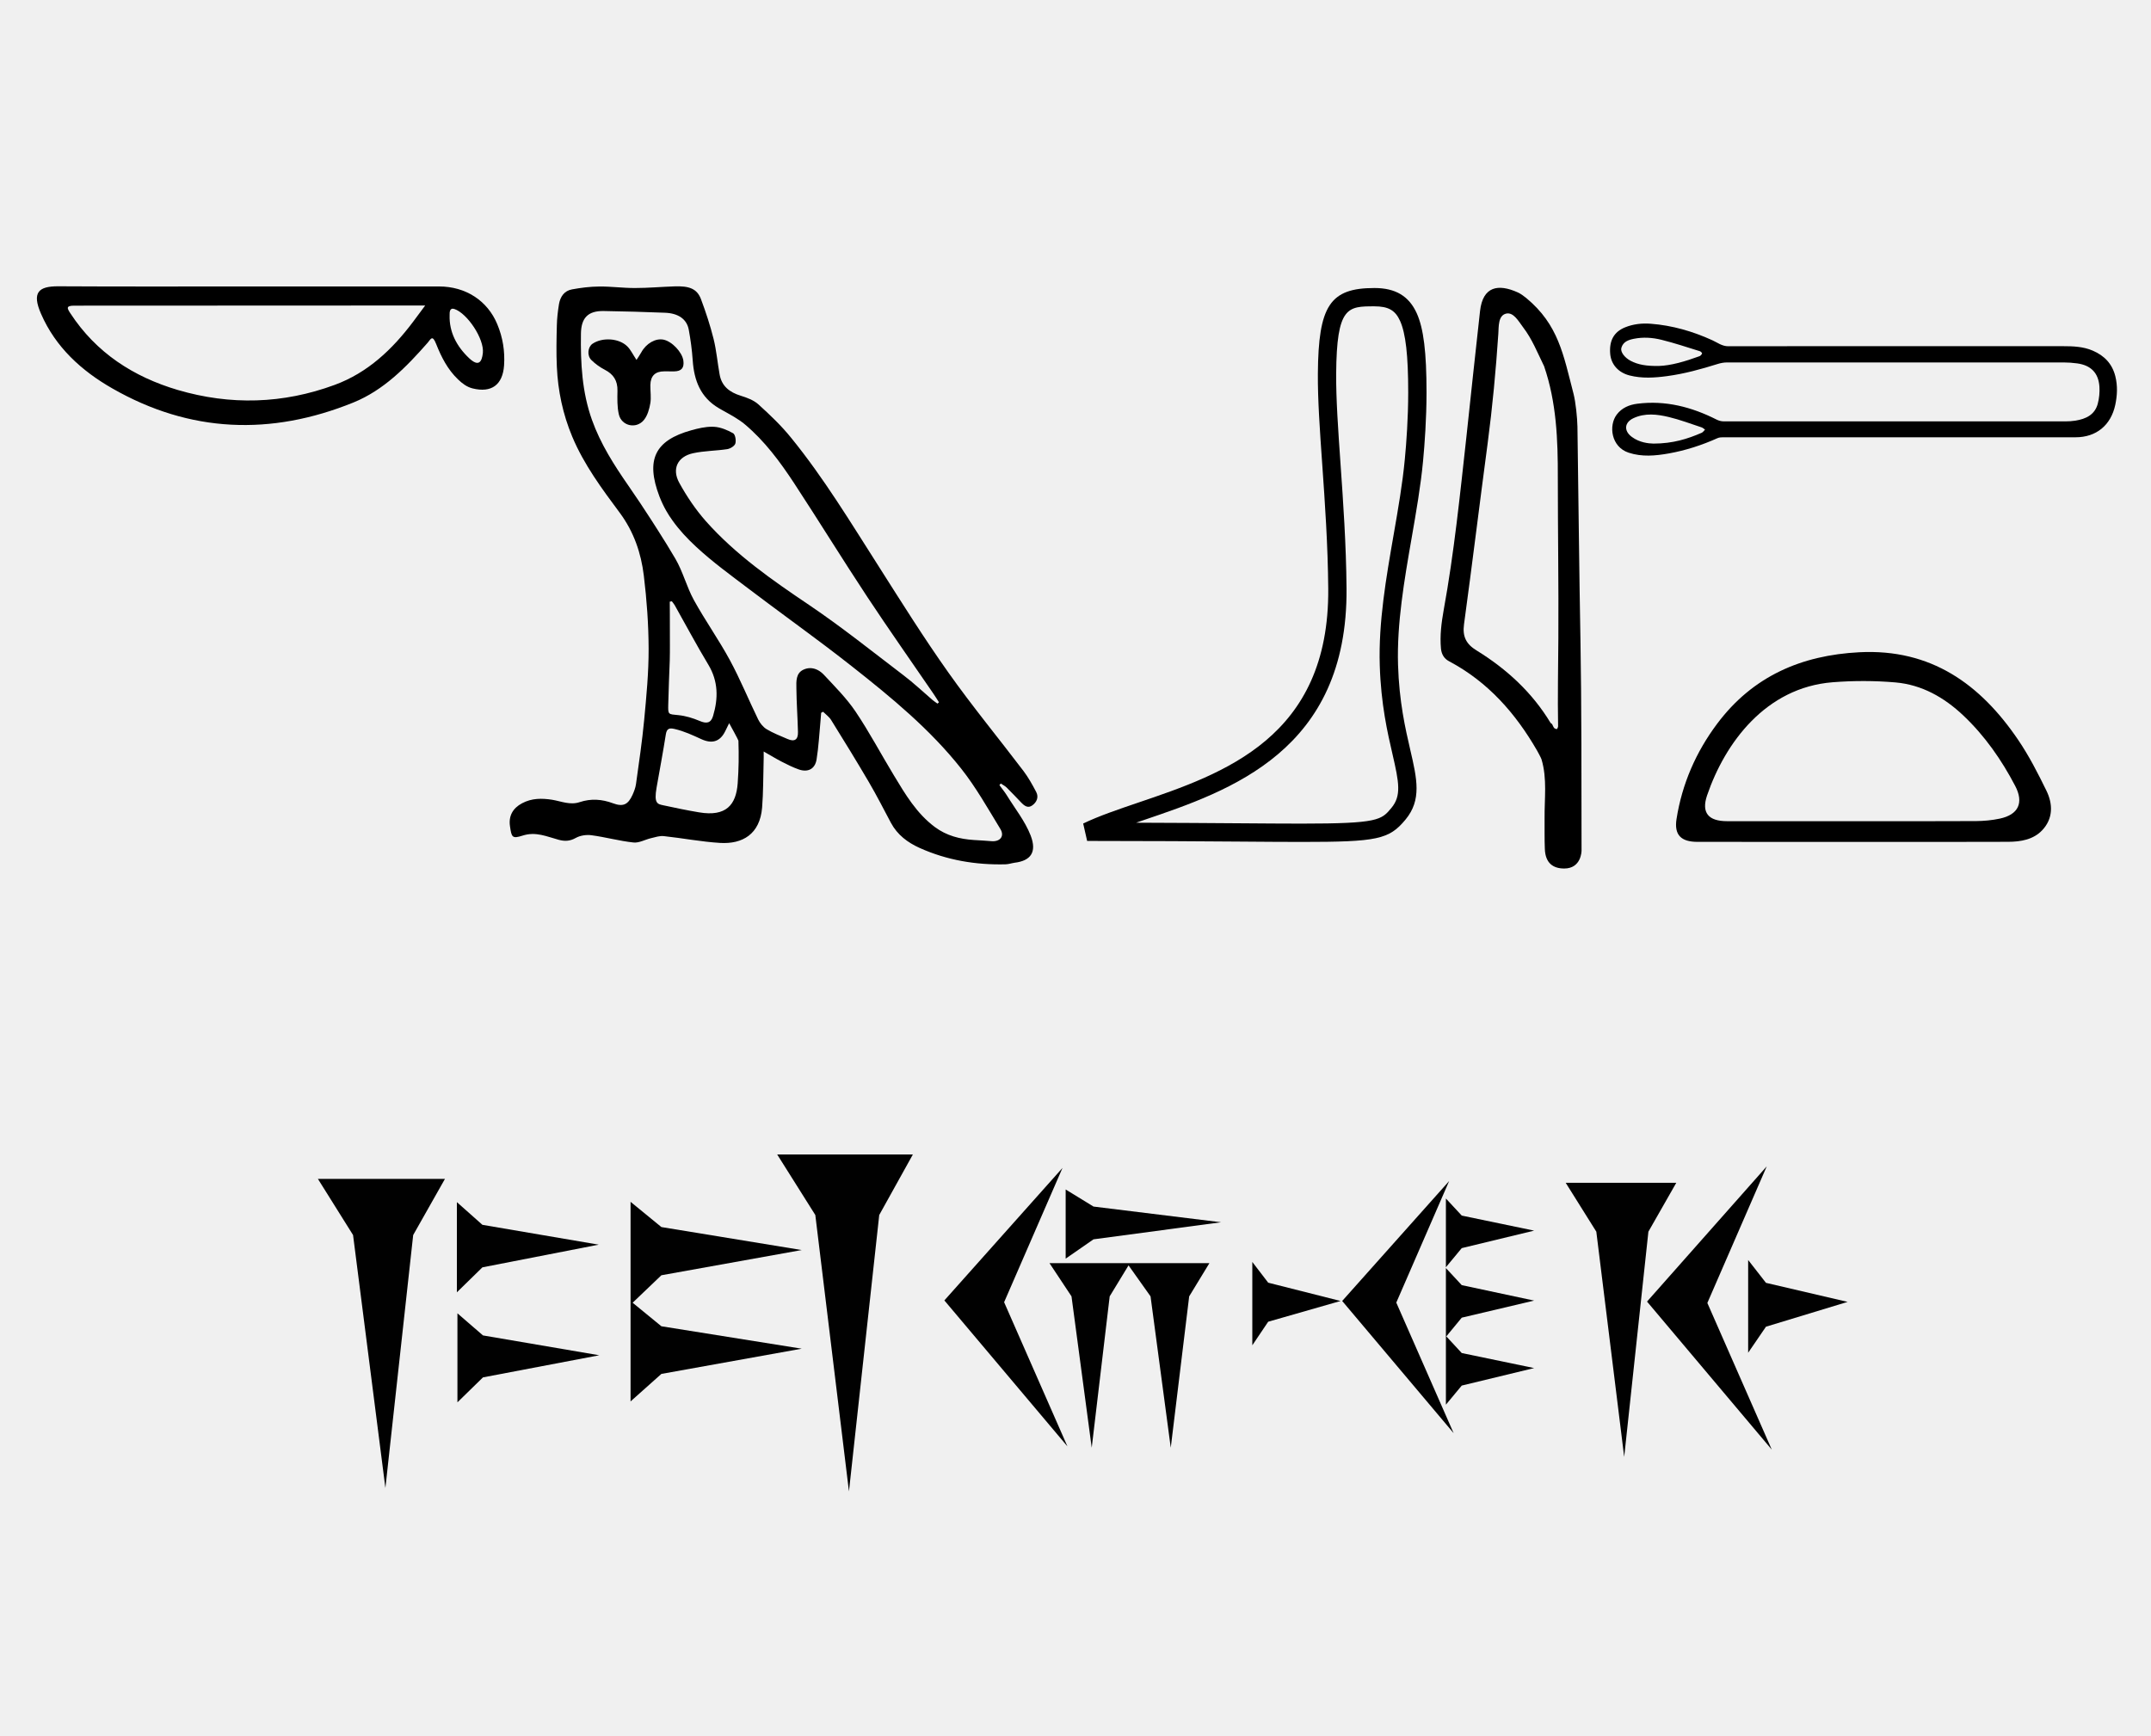
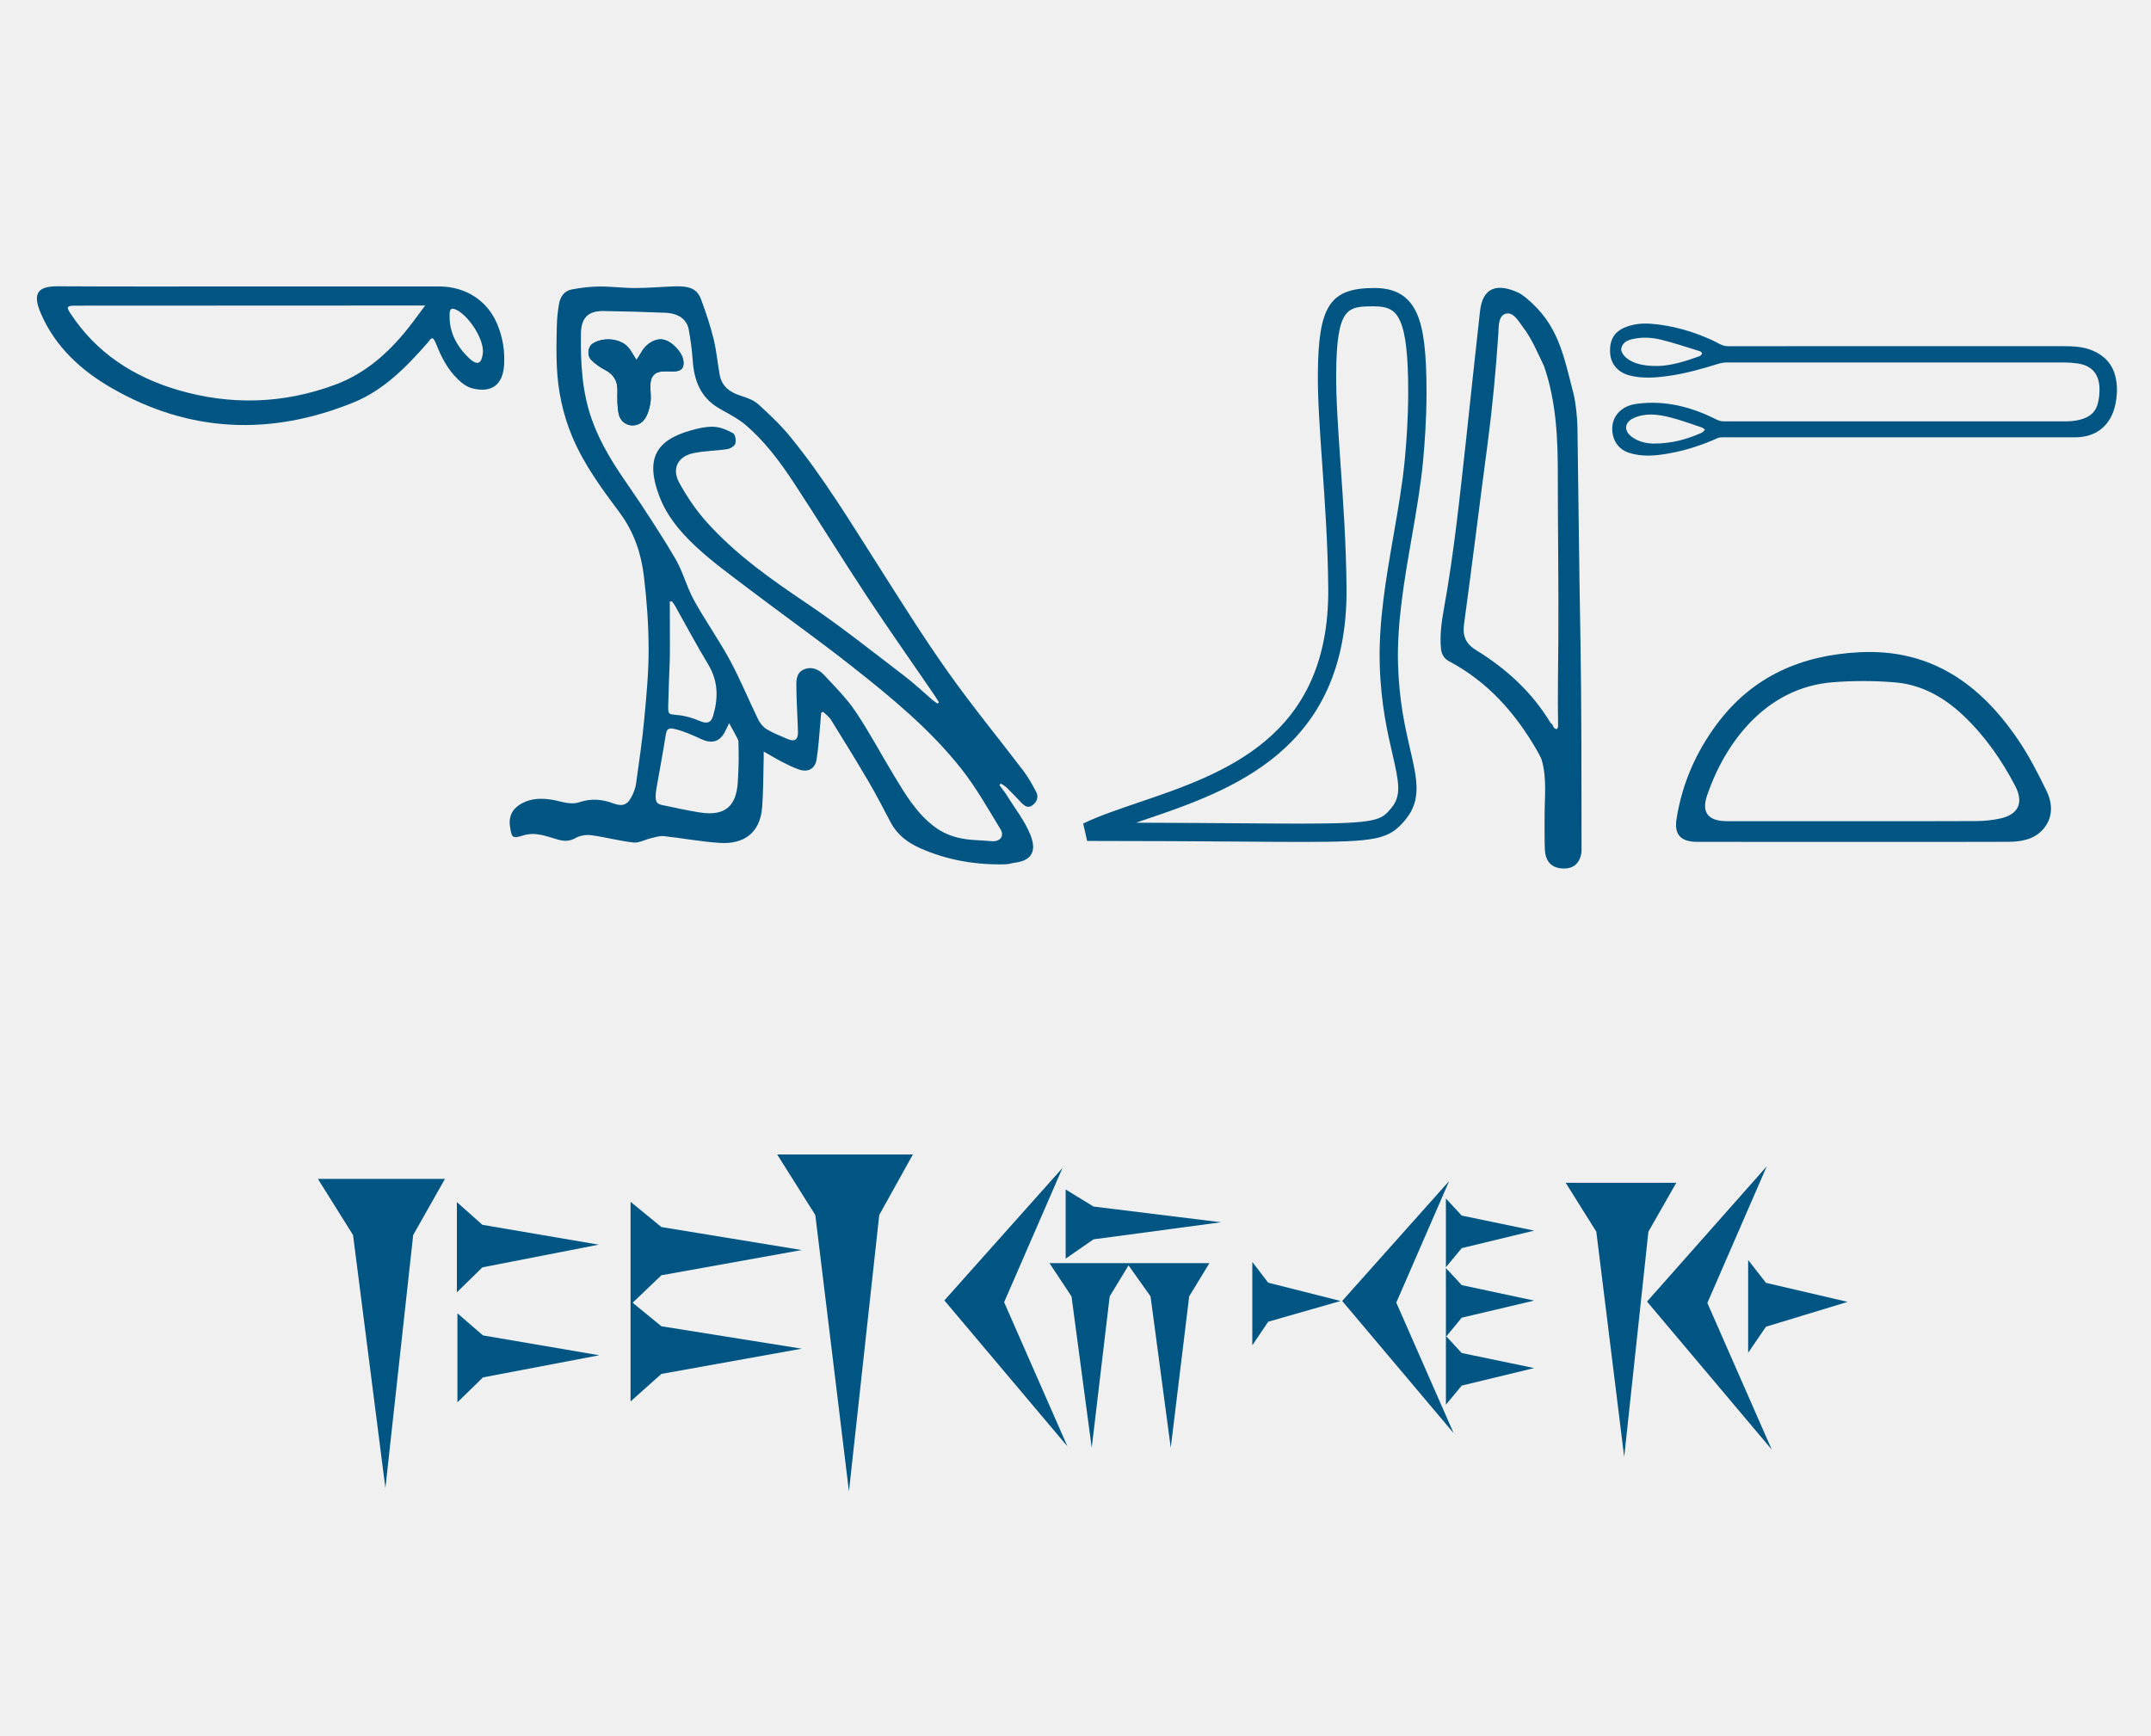
<svg xmlns="http://www.w3.org/2000/svg" version="1.1" id="Layer_1" x="0px" y="0px" width="283.46px" height="228.76px" viewBox="0 0 283.46 228.76" enable-background="new 0 0 283.46 228.76" xml:space="preserve">
  <g>
-     <path d="M132.64,103.784c0.661,0.652,1.293,1.321,1.926,1.983c0.425,0.444,0.897,0.812,1.482,0.377   c0.585-0.434,0.859-1.085,0.501-1.766c-0.501-0.953-1.029-1.906-1.671-2.757c-3.295-4.343-6.77-8.555-9.914-13.001   c-3.229-4.552-6.194-9.293-9.188-14.004c-3.673-5.75-7.195-11.595-11.51-16.901c-1.284-1.595-2.794-3.031-4.315-4.409   c-0.623-0.566-1.521-0.897-2.351-1.152c-1.454-0.454-2.493-1.247-2.767-2.795c-0.283-1.558-0.416-3.154-0.793-4.674   c-0.444-1.785-1.02-3.531-1.662-5.25c-0.528-1.407-1.586-1.756-3.484-1.69c-1.737,0.057-3.465,0.217-5.203,0.217   c-1.577,0.009-3.163-0.217-4.73-0.198c-1.199,0.009-2.398,0.16-3.579,0.377c-1.02,0.179-1.548,0.963-1.718,1.936   c-0.151,0.935-0.264,1.879-0.283,2.823c-0.047,1.804-0.085,3.617,0,5.429c0.142,3.182,0.793,6.27,2.03,9.225   c1.548,3.692,3.918,6.883,6.279,10.056c1.842,2.493,2.795,5.288,3.154,8.261c0.387,3.192,0.623,6.431,0.632,9.642   c0.01,3.125-0.292,6.25-0.585,9.366c-0.265,2.821-0.689,5.637-1.077,8.45c-0.066,0.491-0.255,0.98-0.463,1.443   c-0.585,1.285-1.236,1.597-2.568,1.104c-1.454-0.547-2.908-0.642-4.372-0.16c-1.275,0.436-2.436-0.104-3.635-0.303   c-1.369-0.215-2.7-0.225-3.985,0.463c-1.208,0.644-1.784,1.662-1.586,3.013c0.208,1.464,0.283,1.69,1.662,1.246   c1.747-0.567,3.201,0.133,4.75,0.548c0.802,0.217,1.482,0.197,2.266-0.246c0.576-0.321,1.397-0.444,2.068-0.35   c1.851,0.247,3.673,0.756,5.523,0.955c0.736,0.085,1.539-0.388,2.313-0.568c0.557-0.132,1.133-0.33,1.681-0.273   c2.483,0.265,4.938,0.746,7.421,0.897c2.965,0.179,5.25-1.152,5.542-4.655c0.161-2.012,0.142-4.041,0.198-6.062   c0.019-0.34,0.009-0.681,0.009-1.331c0.963,0.547,1.652,0.972,2.37,1.34c0.727,0.377,1.473,0.746,2.247,1.021   c1.208,0.424,2.144-0.048,2.352-1.304c0.273-1.681,0.358-3.39,0.519-5.081c0.038-0.357,0.057-0.718,0.085-1.076   c0.085-0.047,0.17-0.094,0.255-0.141c0.358,0.359,0.803,0.671,1.058,1.085c1.69,2.719,3.371,5.448,4.985,8.205   c1.029,1.756,1.945,3.56,2.899,5.354c0.85,1.586,2.2,2.596,3.795,3.313c3.598,1.614,7.384,2.247,11.293,2.153   c0.416-0.011,0.812-0.151,1.218-0.21c2.077-0.254,2.965-1.357,2.106-3.587c-0.727-1.879-2.059-3.54-3.135-5.288   c-0.292-0.472-0.651-0.896-0.981-1.351c0.066-0.075,0.123-0.141,0.179-0.217C132.14,103.444,132.423,103.577,132.64,103.784z    M97.213,103.247c-0.208,2.813-1.501,4.428-5.089,3.822c-1.586-0.263-3.16-0.596-4.73-0.933c-0.75-0.161-1.237-0.235-0.869-2.333   c0.409-2.329,0.85-4.664,1.218-7.006c0.123-0.793,0.479-0.872,1.143-0.719c1.313,0.306,2.389,0.822,3.531,1.342   c1.417,0.651,2.474,0.34,3.154-1.047c0.16-0.313,0.311-0.624,0.519-1.058c0.151,0.263,1.21,2.205,1.22,2.308   C97.375,99.646,97.355,101.234,97.213,103.247z M88.272,80.905c-0.01-0.537,0-1.076-0.01-1.604   c0.095-0.021,0.189-0.029,0.274-0.049c0.123,0.171,0.274,0.331,0.368,0.5c1.482,2.625,2.89,5.288,4.447,7.865   c1.312,2.191,1.312,4.429,0.614,6.761c-0.283,0.944-0.869,1.029-1.766,0.643c-0.888-0.377-1.851-0.671-2.804-0.765   c-1.341-0.133-1.369-0.029-1.332-1.426c0.038-1.927,0.132-3.853,0.198-5.789c0.019-0.66,0.019-1.331,0.019-1.991   C88.281,83.673,88.272,82.284,88.272,80.905z M131.828,109.261c0.595,0.973-0.057,1.719-1.209,1.605   c-0.755-0.076-1.52-0.096-2.275-0.151c-1.86-0.123-3.598-0.558-5.146-1.709c-2.407-1.794-3.89-4.306-5.4-6.808   c-1.69-2.785-3.22-5.686-5.042-8.396c-1.189-1.765-2.729-3.305-4.192-4.872c-0.491-0.519-1.124-0.869-1.803-0.869   c-0.292,0-0.595,0.066-0.897,0.21c-0.982,0.462-0.935,1.529-0.916,2.426c0.019,1.926,0.161,3.853,0.208,5.777   c0.028,1.029-0.453,1.332-1.378,0.926c-0.935-0.407-1.898-0.774-2.757-1.293c-0.463-0.283-0.869-0.793-1.114-1.294   c-1.265-2.597-2.351-5.269-3.72-7.799c-1.463-2.701-3.257-5.222-4.74-7.913c-0.963-1.748-1.445-3.749-2.445-5.457   c-0.756-1.284-1.53-2.55-2.333-3.796c-0.274-0.434-0.547-0.859-0.821-1.284c-0.973-1.521-1.983-3.021-3.012-4.513   c-1.907-2.748-3.692-5.533-4.825-8.706c-1.313-3.673-1.511-7.488-1.454-11.34c0.019-2.096,0.916-3.05,3.012-3.012   c2.691,0.038,5.372,0.123,8.063,0.227c1.766,0.066,2.879,0.85,3.134,2.237c0.246,1.332,0.425,2.682,0.52,4.042   c0.18,2.644,1.029,4.881,3.437,6.298c0.151,0.084,0.292,0.17,0.444,0.255c1.039,0.585,2.115,1.142,3.012,1.897   c2.587,2.181,4.599,4.891,6.449,7.705c3.267,4.985,6.392,10.065,9.678,15.041c2.833,4.288,5.797,8.489,8.696,12.729   c0.255,0.368,0.491,0.755,0.736,1.143c-0.066,0.057-0.132,0.113-0.198,0.17c-0.208-0.15-0.424-0.293-0.623-0.452   c-1.275-1.096-2.502-2.258-3.833-3.267c-4.117-3.136-8.158-6.374-12.436-9.265c-4.881-3.284-9.697-6.637-13.625-11.056   c-1.35-1.529-2.521-3.267-3.503-5.051c-1.02-1.841-0.227-3.466,1.813-3.909c1.473-0.321,3.012-0.312,4.504-0.538   c0.406-0.066,0.963-0.406,1.067-0.737c0.123-0.406-0.009-1.189-0.293-1.359c-0.764-0.425-1.652-0.803-2.511-0.85   c-0.085,0-0.179-0.009-0.265-0.009c-0.906,0-1.841,0.217-2.719,0.463c-4.844,1.34-6.043,3.909-4.22,8.715   c0.254,0.651,0.547,1.284,0.887,1.879c0.255,0.453,0.538,0.887,0.84,1.303c0.897,1.265,1.974,2.408,3.106,3.456   c2.153,2.001,4.551,3.739,6.893,5.514c3.398,2.576,6.854,5.08,10.263,7.647c0.009,0.01,0.028,0.021,0.038,0.029   c1.133,0.859,2.267,1.728,3.39,2.615c5.155,4.062,10.244,8.252,14.342,13.428C128.608,103.756,130.176,106.552,131.828,109.261z" />
-     <path fill="#FFFFFF" d="M82.675,45.661c-1.089-1.098-3.289-1.231-4.587-0.359c-0.621,0.416-0.766,1.549-0.16,2.149   c0.515,0.512,1.137,0.958,1.784,1.292c1.151,0.592,1.682,1.456,1.657,2.754c-0.019,1.043-0.051,2.125,0.183,3.127   c0.359,1.535,2.308,1.964,3.309,0.725c0.469-0.582,0.707-1.424,0.838-2.184c0.136-0.78-0.007-1.604,0.007-2.41   c0.024-1.219,0.639-1.811,1.838-1.81c0.433,0,0.868,0.014,1.301,0.006c0.963-0.019,1.34-0.466,1.211-1.417   c-0.153-1.116-1.5-2.541-2.619-2.768c-1.049-0.213-2.287,0.5-2.928,1.673c-0.168,0.309-0.375,0.598-0.63,1.001   C83.401,46.716,83.119,46.107,82.675,45.661z" />
-     <path d="M83.879,47.436c-0.478-0.72-0.761-1.329-1.204-1.775c-1.089-1.098-3.289-1.231-4.587-0.359   c-0.621,0.416-0.766,1.549-0.16,2.149c0.515,0.512,1.137,0.958,1.784,1.292c1.151,0.592,1.682,1.456,1.657,2.754   c-0.019,1.043-0.051,2.125,0.183,3.127c0.359,1.535,2.308,1.964,3.309,0.725c0.469-0.582,0.707-1.424,0.838-2.184   c0.136-0.78-0.007-1.604,0.007-2.41c0.024-1.219,0.639-1.811,1.838-1.81c0.433,0,0.868,0.014,1.301,0.006   c0.963-0.019,1.34-0.466,1.211-1.417c-0.153-1.116-1.5-2.541-2.619-2.768c-1.049-0.213-2.287,0.5-2.928,1.673   C84.342,46.744,84.134,47.033,83.879,47.436z" />
+     <path fill="#005582" d="M132.64,103.784c0.661,0.652,1.293,1.321,1.926,1.983c0.425,0.444,0.897,0.812,1.482,0.377   c0.585-0.434,0.859-1.085,0.501-1.766c-0.501-0.953-1.029-1.906-1.671-2.757c-3.295-4.343-6.77-8.555-9.914-13.001   c-3.229-4.552-6.194-9.293-9.188-14.004c-3.673-5.75-7.195-11.595-11.51-16.901c-1.284-1.595-2.794-3.031-4.315-4.409   c-0.623-0.566-1.521-0.897-2.351-1.152c-1.454-0.454-2.493-1.247-2.767-2.795c-0.283-1.558-0.416-3.154-0.793-4.674   c-0.444-1.785-1.02-3.531-1.662-5.25c-0.528-1.407-1.586-1.756-3.484-1.69c-1.737,0.057-3.465,0.217-5.203,0.217   c-1.577,0.009-3.163-0.217-4.73-0.198c-1.199,0.009-2.398,0.16-3.579,0.377c-1.02,0.179-1.548,0.963-1.718,1.936   c-0.151,0.935-0.264,1.879-0.283,2.823c-0.047,1.804-0.085,3.617,0,5.429c0.142,3.182,0.793,6.27,2.03,9.225   c1.548,3.692,3.918,6.883,6.279,10.056c1.842,2.493,2.795,5.288,3.154,8.261c0.387,3.192,0.623,6.431,0.632,9.642   c0.01,3.125-0.292,6.25-0.585,9.366c-0.265,2.821-0.689,5.637-1.077,8.45c-0.066,0.491-0.255,0.98-0.463,1.443   c-0.585,1.285-1.236,1.597-2.568,1.104c-1.454-0.547-2.908-0.642-4.372-0.16c-1.275,0.436-2.436-0.104-3.635-0.303   c-1.369-0.215-2.7-0.225-3.985,0.463c-1.208,0.644-1.784,1.662-1.586,3.013c0.208,1.464,0.283,1.69,1.662,1.246   c1.747-0.567,3.201,0.133,4.75,0.548c0.802,0.217,1.482,0.197,2.266-0.246c0.576-0.321,1.397-0.444,2.068-0.35   c1.851,0.247,3.673,0.756,5.523,0.955c0.736,0.085,1.539-0.388,2.313-0.568c0.557-0.132,1.133-0.33,1.681-0.273   c2.483,0.265,4.938,0.746,7.421,0.897c2.965,0.179,5.25-1.152,5.542-4.655c0.161-2.012,0.142-4.041,0.198-6.062   c0.019-0.34,0.009-0.681,0.009-1.331c0.963,0.547,1.652,0.972,2.37,1.34c0.727,0.377,1.473,0.746,2.247,1.021   c1.208,0.424,2.144-0.048,2.352-1.304c0.273-1.681,0.358-3.39,0.519-5.081c0.038-0.357,0.057-0.718,0.085-1.076   c0.085-0.047,0.17-0.094,0.255-0.141c0.358,0.359,0.803,0.671,1.058,1.085c1.69,2.719,3.371,5.448,4.985,8.205   c1.029,1.756,1.945,3.56,2.899,5.354c0.85,1.586,2.2,2.596,3.795,3.313c3.598,1.614,7.384,2.247,11.293,2.153   c0.416-0.011,0.812-0.151,1.218-0.21c2.077-0.254,2.965-1.357,2.106-3.587c-0.727-1.879-2.059-3.54-3.135-5.288   c-0.292-0.472-0.651-0.896-0.981-1.351c0.066-0.075,0.123-0.141,0.179-0.217C132.14,103.444,132.423,103.577,132.64,103.784z    M97.213,103.247c-0.208,2.813-1.501,4.428-5.089,3.822c-1.586-0.263-3.16-0.596-4.73-0.933c-0.75-0.161-1.237-0.235-0.869-2.333   c0.409-2.329,0.85-4.664,1.218-7.006c0.123-0.793,0.479-0.872,1.143-0.719c1.313,0.306,2.389,0.822,3.531,1.342   c1.417,0.651,2.474,0.34,3.154-1.047c0.16-0.313,0.311-0.624,0.519-1.058c0.151,0.263,1.21,2.205,1.22,2.308   C97.375,99.646,97.355,101.234,97.213,103.247z M88.272,80.905c-0.01-0.537,0-1.076-0.01-1.604   c0.095-0.021,0.189-0.029,0.274-0.049c0.123,0.171,0.274,0.331,0.368,0.5c1.482,2.625,2.89,5.288,4.447,7.865   c1.312,2.191,1.312,4.429,0.614,6.761c-0.283,0.944-0.869,1.029-1.766,0.643c-0.888-0.377-1.851-0.671-2.804-0.765   c-1.341-0.133-1.369-0.029-1.332-1.426c0.038-1.927,0.132-3.853,0.198-5.789c0.019-0.66,0.019-1.331,0.019-1.991   C88.281,83.673,88.272,82.284,88.272,80.905z M131.828,109.261c0.595,0.973-0.057,1.719-1.209,1.605   c-0.755-0.076-1.52-0.096-2.275-0.151c-1.86-0.123-3.598-0.558-5.146-1.709c-2.407-1.794-3.89-4.306-5.4-6.808   c-1.69-2.785-3.22-5.686-5.042-8.396c-1.189-1.765-2.729-3.305-4.192-4.872c-0.491-0.519-1.124-0.869-1.803-0.869   c-0.292,0-0.595,0.066-0.897,0.21c-0.982,0.462-0.935,1.529-0.916,2.426c0.019,1.926,0.161,3.853,0.208,5.777   c0.028,1.029-0.453,1.332-1.378,0.926c-0.935-0.407-1.898-0.774-2.757-1.293c-0.463-0.283-0.869-0.793-1.114-1.294   c-1.265-2.597-2.351-5.269-3.72-7.799c-1.463-2.701-3.257-5.222-4.74-7.913c-0.963-1.748-1.445-3.749-2.445-5.457   c-0.756-1.284-1.53-2.55-2.333-3.796c-0.274-0.434-0.547-0.859-0.821-1.284c-0.973-1.521-1.983-3.021-3.012-4.513   c-1.907-2.748-3.692-5.533-4.825-8.706c-1.313-3.673-1.511-7.488-1.454-11.34c0.019-2.096,0.916-3.05,3.012-3.012   c2.691,0.038,5.372,0.123,8.063,0.227c1.766,0.066,2.879,0.85,3.134,2.237c0.246,1.332,0.425,2.682,0.52,4.042   c0.18,2.644,1.029,4.881,3.437,6.298c0.151,0.084,0.292,0.17,0.444,0.255c1.039,0.585,2.115,1.142,3.012,1.897   c2.587,2.181,4.599,4.891,6.449,7.705c3.267,4.985,6.392,10.065,9.678,15.041c2.833,4.288,5.797,8.489,8.696,12.729   c0.255,0.368,0.491,0.755,0.736,1.143c-0.066,0.057-0.132,0.113-0.198,0.17c-0.208-0.15-0.424-0.293-0.623-0.452   c-1.275-1.096-2.502-2.258-3.833-3.267c-4.117-3.136-8.158-6.374-12.436-9.265c-4.881-3.284-9.697-6.637-13.625-11.056   c-1.35-1.529-2.521-3.267-3.503-5.051c-1.02-1.841-0.227-3.466,1.813-3.909c1.473-0.321,3.012-0.312,4.504-0.538   c0.406-0.066,0.963-0.406,1.067-0.737c0.123-0.406-0.009-1.189-0.293-1.359c-0.764-0.425-1.652-0.803-2.511-0.85   c-0.085,0-0.179-0.009-0.265-0.009c-0.906,0-1.841,0.217-2.719,0.463c-4.844,1.34-6.043,3.909-4.22,8.715   c0.254,0.651,0.547,1.284,0.887,1.879c0.255,0.453,0.538,0.887,0.84,1.303c0.897,1.265,1.974,2.408,3.106,3.456   c2.153,2.001,4.551,3.739,6.893,5.514c3.398,2.576,6.854,5.08,10.263,7.647c0.009,0.01,0.028,0.021,0.038,0.029   c1.133,0.859,2.267,1.728,3.39,2.615c5.155,4.062,10.244,8.252,14.342,13.428C128.608,103.756,130.176,106.552,131.828,109.261z" />
+     <path fill="#005582" d="M82.675,45.661c-1.089-1.098-3.289-1.231-4.587-0.359c-0.621,0.416-0.766,1.549-0.16,2.149   c0.515,0.512,1.137,0.958,1.784,1.292c1.151,0.592,1.682,1.456,1.657,2.754c-0.019,1.043-0.051,2.125,0.183,3.127   c0.359,1.535,2.308,1.964,3.309,0.725c0.469-0.582,0.707-1.424,0.838-2.184c0.136-0.78-0.007-1.604,0.007-2.41   c0.024-1.219,0.639-1.811,1.838-1.81c0.433,0,0.868,0.014,1.301,0.006c0.963-0.019,1.34-0.466,1.211-1.417   c-0.153-1.116-1.5-2.541-2.619-2.768c-1.049-0.213-2.287,0.5-2.928,1.673c-0.168,0.309-0.375,0.598-0.63,1.001   C83.401,46.716,83.119,46.107,82.675,45.661z" />
+     <path fill="#005582" d="M83.879,47.436c-0.478-0.72-0.761-1.329-1.204-1.775c-1.089-1.098-3.289-1.231-4.587-0.359   c-0.621,0.416-0.766,1.549-0.16,2.149c0.515,0.512,1.137,0.958,1.784,1.292c1.151,0.592,1.682,1.456,1.657,2.754   c-0.019,1.043-0.051,2.125,0.183,3.127c0.359,1.535,2.308,1.964,3.309,0.725c0.469-0.582,0.707-1.424,0.838-2.184   c0.136-0.78-0.007-1.604,0.007-2.41c0.024-1.219,0.639-1.811,1.838-1.81c0.433,0,0.868,0.014,1.301,0.006   c0.963-0.019,1.34-0.466,1.211-1.417c-0.153-1.116-1.5-2.541-2.619-2.768c-1.049-0.213-2.287,0.5-2.928,1.673   C84.342,46.744,84.134,47.033,83.879,47.436z" />
  </g>
-   <path d="M250.487,45.625c7.116,0,14.231-0.002,21.347,0.002c1.347,0.001,2.689,0.044,3.959,0.592  c1.522,0.656,2.555,1.73,2.965,3.368c0.318,1.264,0.259,2.518-0.008,3.781c-0.576,2.686-2.506,4.267-5.23,4.267  c-15.488-0.002-30.975-0.004-46.462-0.001c-0.242,0-0.509,0.019-0.724,0.115c-2.062,0.925-4.189,1.617-6.414,2.014  c-1.771,0.315-3.541,0.48-5.299-0.099c-2.313-0.764-2.658-3.582-1.563-5.026c0.68-0.896,1.653-1.29,2.698-1.424  c3.711-0.474,7.158,0.421,10.451,2.085c0.271,0.137,0.601,0.235,0.897,0.235c15.026,0.01,30.056,0.01,45.081,0.004  c0.441,0,0.887-0.025,1.322-0.097c1.367-0.223,2.549-0.766,2.938-2.228c0.191-0.721,0.267-1.508,0.218-2.253  c-0.125-1.811-1.123-2.816-2.931-3.065c-0.597-0.081-1.2-0.125-1.8-0.126c-14.778-0.007-29.559-0.008-44.337,0.001  c-0.416,0-0.847,0.08-1.246,0.205c-2.181,0.683-4.374,1.291-6.646,1.596c-1.658,0.223-3.311,0.333-4.957-0.085  c-1.459-0.37-2.429-1.436-2.552-2.835c-0.149-1.731,0.472-2.902,1.956-3.505c1.081-0.438,2.229-0.565,3.391-0.475  c2.838,0.219,5.522,0.996,8.105,2.172c0.682,0.31,1.283,0.796,2.107,0.794c7.574-0.017,15.15-0.009,22.727-0.009  C250.487,45.627,250.487,45.626,250.487,45.625z M224.255,57.039c0.172-0.076,0.289-0.272,0.434-0.413  c-0.15-0.102-0.288-0.245-0.453-0.298c-1.439-0.473-2.865-1.017-4.337-1.367c-1.53-0.364-3.114-0.552-4.628,0.149  c-1.223,0.567-1.311,1.682-0.217,2.483c1.006,0.742,2.181,0.859,2.848,0.874C220.486,58.46,222.394,57.845,224.255,57.039z   M223.964,46.945c0.143-0.053,0.277-0.213,0.336-0.356c0.021-0.057-0.16-0.26-0.283-0.296c-1.682-0.521-3.357-1.083-5.064-1.506  c-1.179-0.293-2.408-0.38-3.629-0.136c-0.732,0.146-1.427,0.385-1.66,1.197c-0.151,0.525,0.42,1.284,1.209,1.701  c1.026,0.543,2.138,0.705,3.711,0.687C220.175,48.193,222.085,47.638,223.964,46.945z" />
-   <path d="M223.699,110.959c-2.146,0-3.099-0.89-2.765-3.014c0.728-4.631,2.562-8.831,5.369-12.575  c4.672-6.228,11.063-9.013,18.733-9.403c9.4-0.479,15.909,4.174,20.904,11.528c1.436,2.111,2.614,4.413,3.736,6.711  c0.871,1.778,0.896,3.688-0.557,5.225c-1.172,1.239-2.84,1.515-4.475,1.521C257.789,110.985,230.49,110.957,223.699,110.959z   M244.369,108.239c0-0.002,0-0.004,0-0.004c5.344-0.001,10.688,0.017,16.034-0.015c1.045-0.008,2.111-0.106,3.134-0.325  c2.448-0.521,3.191-2.084,2.028-4.307c-1.802-3.444-4.006-6.609-6.846-9.293c-2.521-2.38-5.464-4.051-8.937-4.351  c-2.74-0.236-5.533-0.239-8.279-0.021c-8.809,0.698-14.17,7.967-16.541,14.906c-0.789,2.313,0.193,3.404,2.629,3.405  C233.186,108.239,238.776,108.239,244.369,108.239z" />
-   <path d="M171.52,110.968c-2.283,0-5.03-0.02-8.36-0.046c-5.172-0.037-11.606-0.085-19.896-0.085l-0.522-2.295  c2.064-0.994,4.598-1.854,7.276-2.764c11.218-3.81,25.178-8.553,25.019-28.196c-0.048-5.752-0.439-11.346-0.785-16.281  c-0.326-4.625-0.607-8.619-0.582-12.054c0.064-8.964,1.6-11.285,7.455-11.285c2.779,0,4.553,1.061,5.58,3.338  c0.9,2.006,1.284,5.123,1.283,10.425c-0.001,3.495-0.249,6.837-0.455,9.027c-0.313,3.321-0.923,6.807-1.51,10.177  c-0.961,5.522-1.953,11.232-1.789,16.686c0.148,4.889,0.963,8.403,1.616,11.232c0.887,3.823,1.522,6.584-0.638,9.185  C183.048,110.64,181.514,110.968,171.52,110.968z M149.708,108.435c5.304,0.017,9.719,0.048,13.467,0.075  c3.326,0.024,6.068,0.045,8.346,0.045c10.125,0,10.521-0.479,11.836-2.065c1.341-1.611,1.012-3.341,0.145-7.099  c-0.645-2.775-1.521-6.578-1.676-11.704c-0.177-5.699,0.842-11.531,1.822-17.172c0.605-3.479,1.178-6.764,1.48-9.992  c0.205-2.138,0.447-5.399,0.447-8.798c0.002-4.872-0.33-7.781-1.074-9.434c-0.631-1.396-1.545-1.916-3.377-1.916  c-3.521,0-4.979,0-5.043,8.889c-0.022,3.341,0.254,7.292,0.573,11.868c0.349,4.969,0.745,10.603,0.793,16.43  c0.173,21.389-15.333,26.655-26.653,30.502C150.429,108.188,150.065,108.313,149.708,108.435z" />
-   <path d="M5.412,41.371c1.908,4.391,5.335,7.507,9.386,9.82c10.245,5.873,20.924,6.26,31.772,1.86  c3.994-1.625,6.978-4.674,9.792-7.884c0.396-0.453,0.613-1.114,1.114,0.17c0.689,1.737,1.52,3.371,2.889,4.674  c0.547,0.529,1.152,0.992,1.907,1.18c2.493,0.624,3.975-0.462,4.155-3.031c0.123-1.879-0.17-3.691-0.897-5.429  c-1.293-3.116-4.173-4.976-7.686-4.976H32.699c-8.347,0-16.684,0.028-25.031-0.021C5.091,37.727,4.166,38.53,5.412,41.371z   M59.25,41.542c0-0.35-0.019-1.01,0.614-0.822c1.718,0.567,3.966,3.947,3.768,5.807c-0.132,1.162-0.539,1.87-1.804,0.689  C60.157,45.639,59.185,43.742,59.25,41.542z M9.793,40.286c14.796,0,29.591-0.019,44.387-0.019h1.851  c-0.614,0.831-1.095,1.482-1.586,2.134c-2.739,3.645-5.977,6.722-10.339,8.328c-6.808,2.512-13.738,2.71-20.678,0.67  c-5.844-1.728-10.754-4.9-14.154-10.103C8.82,40.606,8.679,40.286,9.793,40.286z" />
-   <path d="M189.892,85.497c0.08,0.752,0.415,1.316,1.072,1.661c5.113,2.711,8.758,6.853,11.594,11.774  c0.064,0.109,0.521,0.945,0.582,1.146c0.77,2.563,0.375,5.213,0.406,7.837c0.013,1.327-0.022,2.655,0.035,3.983  c0.069,1.905,1.133,2.574,2.553,2.574c2.283,0,2.283-2.349,2.283-2.358c0-8.13-0.01-20.544-0.138-27.376  c-0.176-9.601-0.261-18.817-0.403-28.513c-0.022-1.143-0.225-3.198-0.517-4.329c-1.344-5.188-1.989-9.095-6.214-12.604  c-0.357-0.288-0.739-0.577-1.154-0.762c-2.519-1.131-4.582-0.831-4.951,2.471c-0.625,5.541-1.201,11.092-1.803,16.646  c-0.842,7.607-1.615,15.225-2.988,22.762C189.953,82.079,189.731,83.776,189.892,85.497z M192.927,82.299  c1.085-7.953,2.057-15.918,3.117-23.872c0.634-4.802,1.084-9.615,1.408-14.452c0.06-0.958-0.035-2.401,1.041-2.644  c0.967-0.208,1.627,1.016,2.226,1.813c1.188,1.547,1.894,3.359,2.747,5.09c0,0.011,0,0.011,0.012,0.023  c1.641,4.768,1.826,9.719,1.813,14.695c0,7.052,0.114,14.105,0.07,21.159c-0.023,3.868-0.105,7.746-0.035,11.612  c0,0.114-0.08,0.245-0.127,0.359c-0.611,0.044-0.463-0.647-0.854-0.785c-2.424-4.029-5.797-7.122-9.768-9.57  C193.229,84.908,192.708,83.915,192.927,82.299z" />
-   <path fill="#010101" d="M230.373,178.295L230.373,178.295v-12.224l2.348,3.011l10.76,2.509l-10.76,3.271L230.373,178.295z   M206.33,155.897L206.33,155.897h14.571l-3.674,6.44l-3.19,29.687l-3.674-29.687L206.33,155.897z M232.821,153.729L232.821,153.729  l-7.825,18.004l8.488,19.328l-16.438-19.51L232.821,153.729z" />
-   <path fill="#010101" d="M190.542,185.14L190.542,185.14v-18.007l2.088,2.251l9.541,2.037l-9.541,2.251l-2.034,2.466l2.034,2.196  l9.541,1.981l-9.541,2.307L190.542,185.14z M165.031,177.313L165.031,177.313v-10.985l2.092,2.733l9.537,2.412l-9.537,2.733  L165.031,177.313z M190.97,155.663L190.97,155.663l-6.967,16.023l7.557,17.205l-14.686-17.42L190.97,155.663z M190.542,167.024  L190.542,167.024v-9.058l2.088,2.251l9.541,1.983l-9.541,2.305L190.542,167.024z" />
-   <path fill="#010101" d="M140.017,153.935L140.017,153.935l-7.694,17.699l8.345,19.004l-16.219-19.24L140.017,153.935z   M138.301,166.483L138.301,166.483h21.076l-2.666,4.381l-2.428,19.949l-2.664-19.949l-2.899-4.086l-2.485,4.086l-2.367,19.949  l-2.665-19.949L138.301,166.483z M140.433,165.892L140.433,165.892v-9.115l3.669,2.25l16.812,2.07l-16.812,2.25L140.433,165.892z" />
+   <path fill="#005582" d="M250.487,45.625c7.116,0,14.231-0.002,21.347,0.002c1.347,0.001,2.689,0.044,3.959,0.592  c1.522,0.656,2.555,1.73,2.965,3.368c0.318,1.264,0.259,2.518-0.008,3.781c-0.576,2.686-2.506,4.267-5.23,4.267  c-15.488-0.002-30.975-0.004-46.462-0.001c-0.242,0-0.509,0.019-0.724,0.115c-2.062,0.925-4.189,1.617-6.414,2.014  c-1.771,0.315-3.541,0.48-5.299-0.099c-2.313-0.764-2.658-3.582-1.563-5.026c0.68-0.896,1.653-1.29,2.698-1.424  c3.711-0.474,7.158,0.421,10.451,2.085c0.271,0.137,0.601,0.235,0.897,0.235c15.026,0.01,30.056,0.01,45.081,0.004  c0.441,0,0.887-0.025,1.322-0.097c1.367-0.223,2.549-0.766,2.938-2.228c0.191-0.721,0.267-1.508,0.218-2.253  c-0.125-1.811-1.123-2.816-2.931-3.065c-0.597-0.081-1.2-0.125-1.8-0.126c-14.778-0.007-29.559-0.008-44.337,0.001  c-0.416,0-0.847,0.08-1.246,0.205c-2.181,0.683-4.374,1.291-6.646,1.596c-1.658,0.223-3.311,0.333-4.957-0.085  c-1.459-0.37-2.429-1.436-2.552-2.835c-0.149-1.731,0.472-2.902,1.956-3.505c1.081-0.438,2.229-0.565,3.391-0.475  c2.838,0.219,5.522,0.996,8.105,2.172c0.682,0.31,1.283,0.796,2.107,0.794c7.574-0.017,15.15-0.009,22.727-0.009  C250.487,45.627,250.487,45.626,250.487,45.625z M224.255,57.039c0.172-0.076,0.289-0.272,0.434-0.413  c-0.15-0.102-0.288-0.245-0.453-0.298c-1.439-0.473-2.865-1.017-4.337-1.367c-1.53-0.364-3.114-0.552-4.628,0.149  c-1.223,0.567-1.311,1.682-0.217,2.483c1.006,0.742,2.181,0.859,2.848,0.874C220.486,58.46,222.394,57.845,224.255,57.039z   M223.964,46.945c0.143-0.053,0.277-0.213,0.336-0.356c0.021-0.057-0.16-0.26-0.283-0.296c-1.682-0.521-3.357-1.083-5.064-1.506  c-1.179-0.293-2.408-0.38-3.629-0.136c-0.732,0.146-1.427,0.385-1.66,1.197c-0.151,0.525,0.42,1.284,1.209,1.701  c1.026,0.543,2.138,0.705,3.711,0.687C220.175,48.193,222.085,47.638,223.964,46.945z" />
+   <path fill="#005582" d="M223.699,110.959c-2.146,0-3.099-0.89-2.765-3.014c0.728-4.631,2.562-8.831,5.369-12.575  c4.672-6.228,11.063-9.013,18.733-9.403c9.4-0.479,15.909,4.174,20.904,11.528c1.436,2.111,2.614,4.413,3.736,6.711  c0.871,1.778,0.896,3.688-0.557,5.225c-1.172,1.239-2.84,1.515-4.475,1.521C257.789,110.985,230.49,110.957,223.699,110.959z   M244.369,108.239c0-0.002,0-0.004,0-0.004c5.344-0.001,10.688,0.017,16.034-0.015c1.045-0.008,2.111-0.106,3.134-0.325  c2.448-0.521,3.191-2.084,2.028-4.307c-1.802-3.444-4.006-6.609-6.846-9.293c-2.521-2.38-5.464-4.051-8.937-4.351  c-2.74-0.236-5.533-0.239-8.279-0.021c-8.809,0.698-14.17,7.967-16.541,14.906c-0.789,2.313,0.193,3.404,2.629,3.405  C233.186,108.239,238.776,108.239,244.369,108.239z" />
+   <path fill="#005582" d="M171.52,110.968c-2.283,0-5.03-0.02-8.36-0.046c-5.172-0.037-11.606-0.085-19.896-0.085l-0.522-2.295  c2.064-0.994,4.598-1.854,7.276-2.764c11.218-3.81,25.178-8.553,25.019-28.196c-0.048-5.752-0.439-11.346-0.785-16.281  c-0.326-4.625-0.607-8.619-0.582-12.054c0.064-8.964,1.6-11.285,7.455-11.285c2.779,0,4.553,1.061,5.58,3.338  c0.9,2.006,1.284,5.123,1.283,10.425c-0.001,3.495-0.249,6.837-0.455,9.027c-0.313,3.321-0.923,6.807-1.51,10.177  c-0.961,5.522-1.953,11.232-1.789,16.686c0.148,4.889,0.963,8.403,1.616,11.232c0.887,3.823,1.522,6.584-0.638,9.185  C183.048,110.64,181.514,110.968,171.52,110.968z M149.708,108.435c5.304,0.017,9.719,0.048,13.467,0.075  c3.326,0.024,6.068,0.045,8.346,0.045c10.125,0,10.521-0.479,11.836-2.065c1.341-1.611,1.012-3.341,0.145-7.099  c-0.645-2.775-1.521-6.578-1.676-11.704c-0.177-5.699,0.842-11.531,1.822-17.172c0.605-3.479,1.178-6.764,1.48-9.992  c0.205-2.138,0.447-5.399,0.447-8.798c0.002-4.872-0.33-7.781-1.074-9.434c-0.631-1.396-1.545-1.916-3.377-1.916  c-3.521,0-4.979,0-5.043,8.889c-0.022,3.341,0.254,7.292,0.573,11.868c0.349,4.969,0.745,10.603,0.793,16.43  c0.173,21.389-15.333,26.655-26.653,30.502C150.429,108.188,150.065,108.313,149.708,108.435z" />
+   <path fill="#005582" d="M5.412,41.371c1.908,4.391,5.335,7.507,9.386,9.82c10.245,5.873,20.924,6.26,31.772,1.86  c3.994-1.625,6.978-4.674,9.792-7.884c0.396-0.453,0.613-1.114,1.114,0.17c0.689,1.737,1.52,3.371,2.889,4.674  c0.547,0.529,1.152,0.992,1.907,1.18c2.493,0.624,3.975-0.462,4.155-3.031c0.123-1.879-0.17-3.691-0.897-5.429  c-1.293-3.116-4.173-4.976-7.686-4.976H32.699c-8.347,0-16.684,0.028-25.031-0.021C5.091,37.727,4.166,38.53,5.412,41.371z   M59.25,41.542c0-0.35-0.019-1.01,0.614-0.822c1.718,0.567,3.966,3.947,3.768,5.807c-0.132,1.162-0.539,1.87-1.804,0.689  C60.157,45.639,59.185,43.742,59.25,41.542z M9.793,40.286c14.796,0,29.591-0.019,44.387-0.019h1.851  c-0.614,0.831-1.095,1.482-1.586,2.134c-2.739,3.645-5.977,6.722-10.339,8.328c-6.808,2.512-13.738,2.71-20.678,0.67  c-5.844-1.728-10.754-4.9-14.154-10.103C8.82,40.606,8.679,40.286,9.793,40.286z" />
+   <path fill="#005582" d="M189.892,85.497c0.08,0.752,0.415,1.316,1.072,1.661c5.113,2.711,8.758,6.853,11.594,11.774  c0.064,0.109,0.521,0.945,0.582,1.146c0.77,2.563,0.375,5.213,0.406,7.837c0.013,1.327-0.022,2.655,0.035,3.983  c0.069,1.905,1.133,2.574,2.553,2.574c2.283,0,2.283-2.349,2.283-2.358c0-8.13-0.01-20.544-0.138-27.376  c-0.176-9.601-0.261-18.817-0.403-28.513c-0.022-1.143-0.225-3.198-0.517-4.329c-1.344-5.188-1.989-9.095-6.214-12.604  c-0.357-0.288-0.739-0.577-1.154-0.762c-2.519-1.131-4.582-0.831-4.951,2.471c-0.625,5.541-1.201,11.092-1.803,16.646  c-0.842,7.607-1.615,15.225-2.988,22.762C189.953,82.079,189.731,83.776,189.892,85.497z M192.927,82.299  c1.085-7.953,2.057-15.918,3.117-23.872c0.634-4.802,1.084-9.615,1.408-14.452c0.06-0.958-0.035-2.401,1.041-2.644  c0.967-0.208,1.627,1.016,2.226,1.813c1.188,1.547,1.894,3.359,2.747,5.09c0,0.011,0,0.011,0.012,0.023  c1.641,4.768,1.826,9.719,1.813,14.695c0,7.052,0.114,14.105,0.07,21.159c-0.023,3.868-0.105,7.746-0.035,11.612  c0,0.114-0.08,0.245-0.127,0.359c-0.611,0.044-0.463-0.647-0.854-0.785c-2.424-4.029-5.797-7.122-9.768-9.57  C193.229,84.908,192.708,83.915,192.927,82.299z" />
+   <path fill="#005582" d="M230.373,178.295L230.373,178.295v-12.224l2.348,3.011l10.76,2.509l-10.76,3.271L230.373,178.295z   M206.33,155.897L206.33,155.897h14.571l-3.674,6.44l-3.19,29.687l-3.674-29.687L206.33,155.897z M232.821,153.729L232.821,153.729  l-7.825,18.004l8.488,19.328l-16.438-19.51L232.821,153.729z" />
+   <path fill="#005582" d="M190.542,185.14L190.542,185.14v-18.007l2.088,2.251l9.541,2.037l-9.541,2.251l-2.034,2.466l2.034,2.196  l9.541,1.981l-9.541,2.307L190.542,185.14z M165.031,177.313L165.031,177.313v-10.985l2.092,2.733l9.537,2.412l-9.537,2.733  L165.031,177.313z M190.97,155.663L190.97,155.663l-6.967,16.023l7.557,17.205l-14.686-17.42L190.97,155.663z M190.542,167.024  L190.542,167.024v-9.058l2.088,2.251l9.541,1.983l-9.541,2.305L190.542,167.024z" />
+   <path fill="#005582" d="M140.017,153.935L140.017,153.935l-7.694,17.699l8.345,19.004l-16.219-19.24L140.017,153.935z   M138.301,166.483L138.301,166.483h21.076l-2.666,4.381l-2.428,19.949l-2.664-19.949l-2.899-4.086l-2.485,4.086l-2.367,19.949  l-2.665-19.949L138.301,166.483z M140.433,165.892L140.433,165.892v-9.115l3.669,2.25l16.812,2.07l-16.812,2.25L140.433,165.892z" />
  <g>
-     <path fill="#010101" d="M102.418,152.161L102.418,152.161H120.3l-4.434,7.98l-3.99,36.428l-4.433-36.428L102.418,152.161z" />
-     <path fill="#010101" d="M83.096,184.709L83.096,184.709v-26.306l4.062,3.326l18.493,3.029l-18.493,3.324l-3.788,3.621l3.788,3.102   l18.493,2.955l-18.493,3.325L83.096,184.709z" />
+     <path fill="#005582" d="M102.418,152.161L102.418,152.161H120.3l-4.434,7.98l-3.99,36.428l-4.433-36.428L102.418,152.161z" />
+     <path fill="#005582" d="M83.096,184.709L83.096,184.709v-26.306l4.062,3.326l18.493,3.029l-18.493,3.324l-3.788,3.621l3.788,3.102   l18.493,2.955l-18.493,3.325L83.096,184.709z" />
  </g>
-   <path fill="#010101" d="M60.208,170.329L60.208,170.329v-11.885l3.364,2.99l15.325,2.615l-15.325,2.99L60.208,170.329z   M41.893,155.38L41.893,155.38h16.744l-4.187,7.4l-3.663,33.34l-4.261-33.34L41.893,155.38z M60.281,184.831L60.281,184.831v-11.734  l3.364,2.914l15.325,2.616l-15.325,2.916L60.281,184.831z" />
+   <path fill="#005582" d="M60.208,170.329L60.208,170.329v-11.885l3.364,2.99l15.325,2.615l-15.325,2.99L60.208,170.329z   M41.893,155.38L41.893,155.38h16.744l-4.187,7.4l-3.663,33.34l-4.261-33.34L41.893,155.38z M60.281,184.831L60.281,184.831v-11.734  l3.364,2.914l15.325,2.616l-15.325,2.916L60.281,184.831z" />
</svg>
